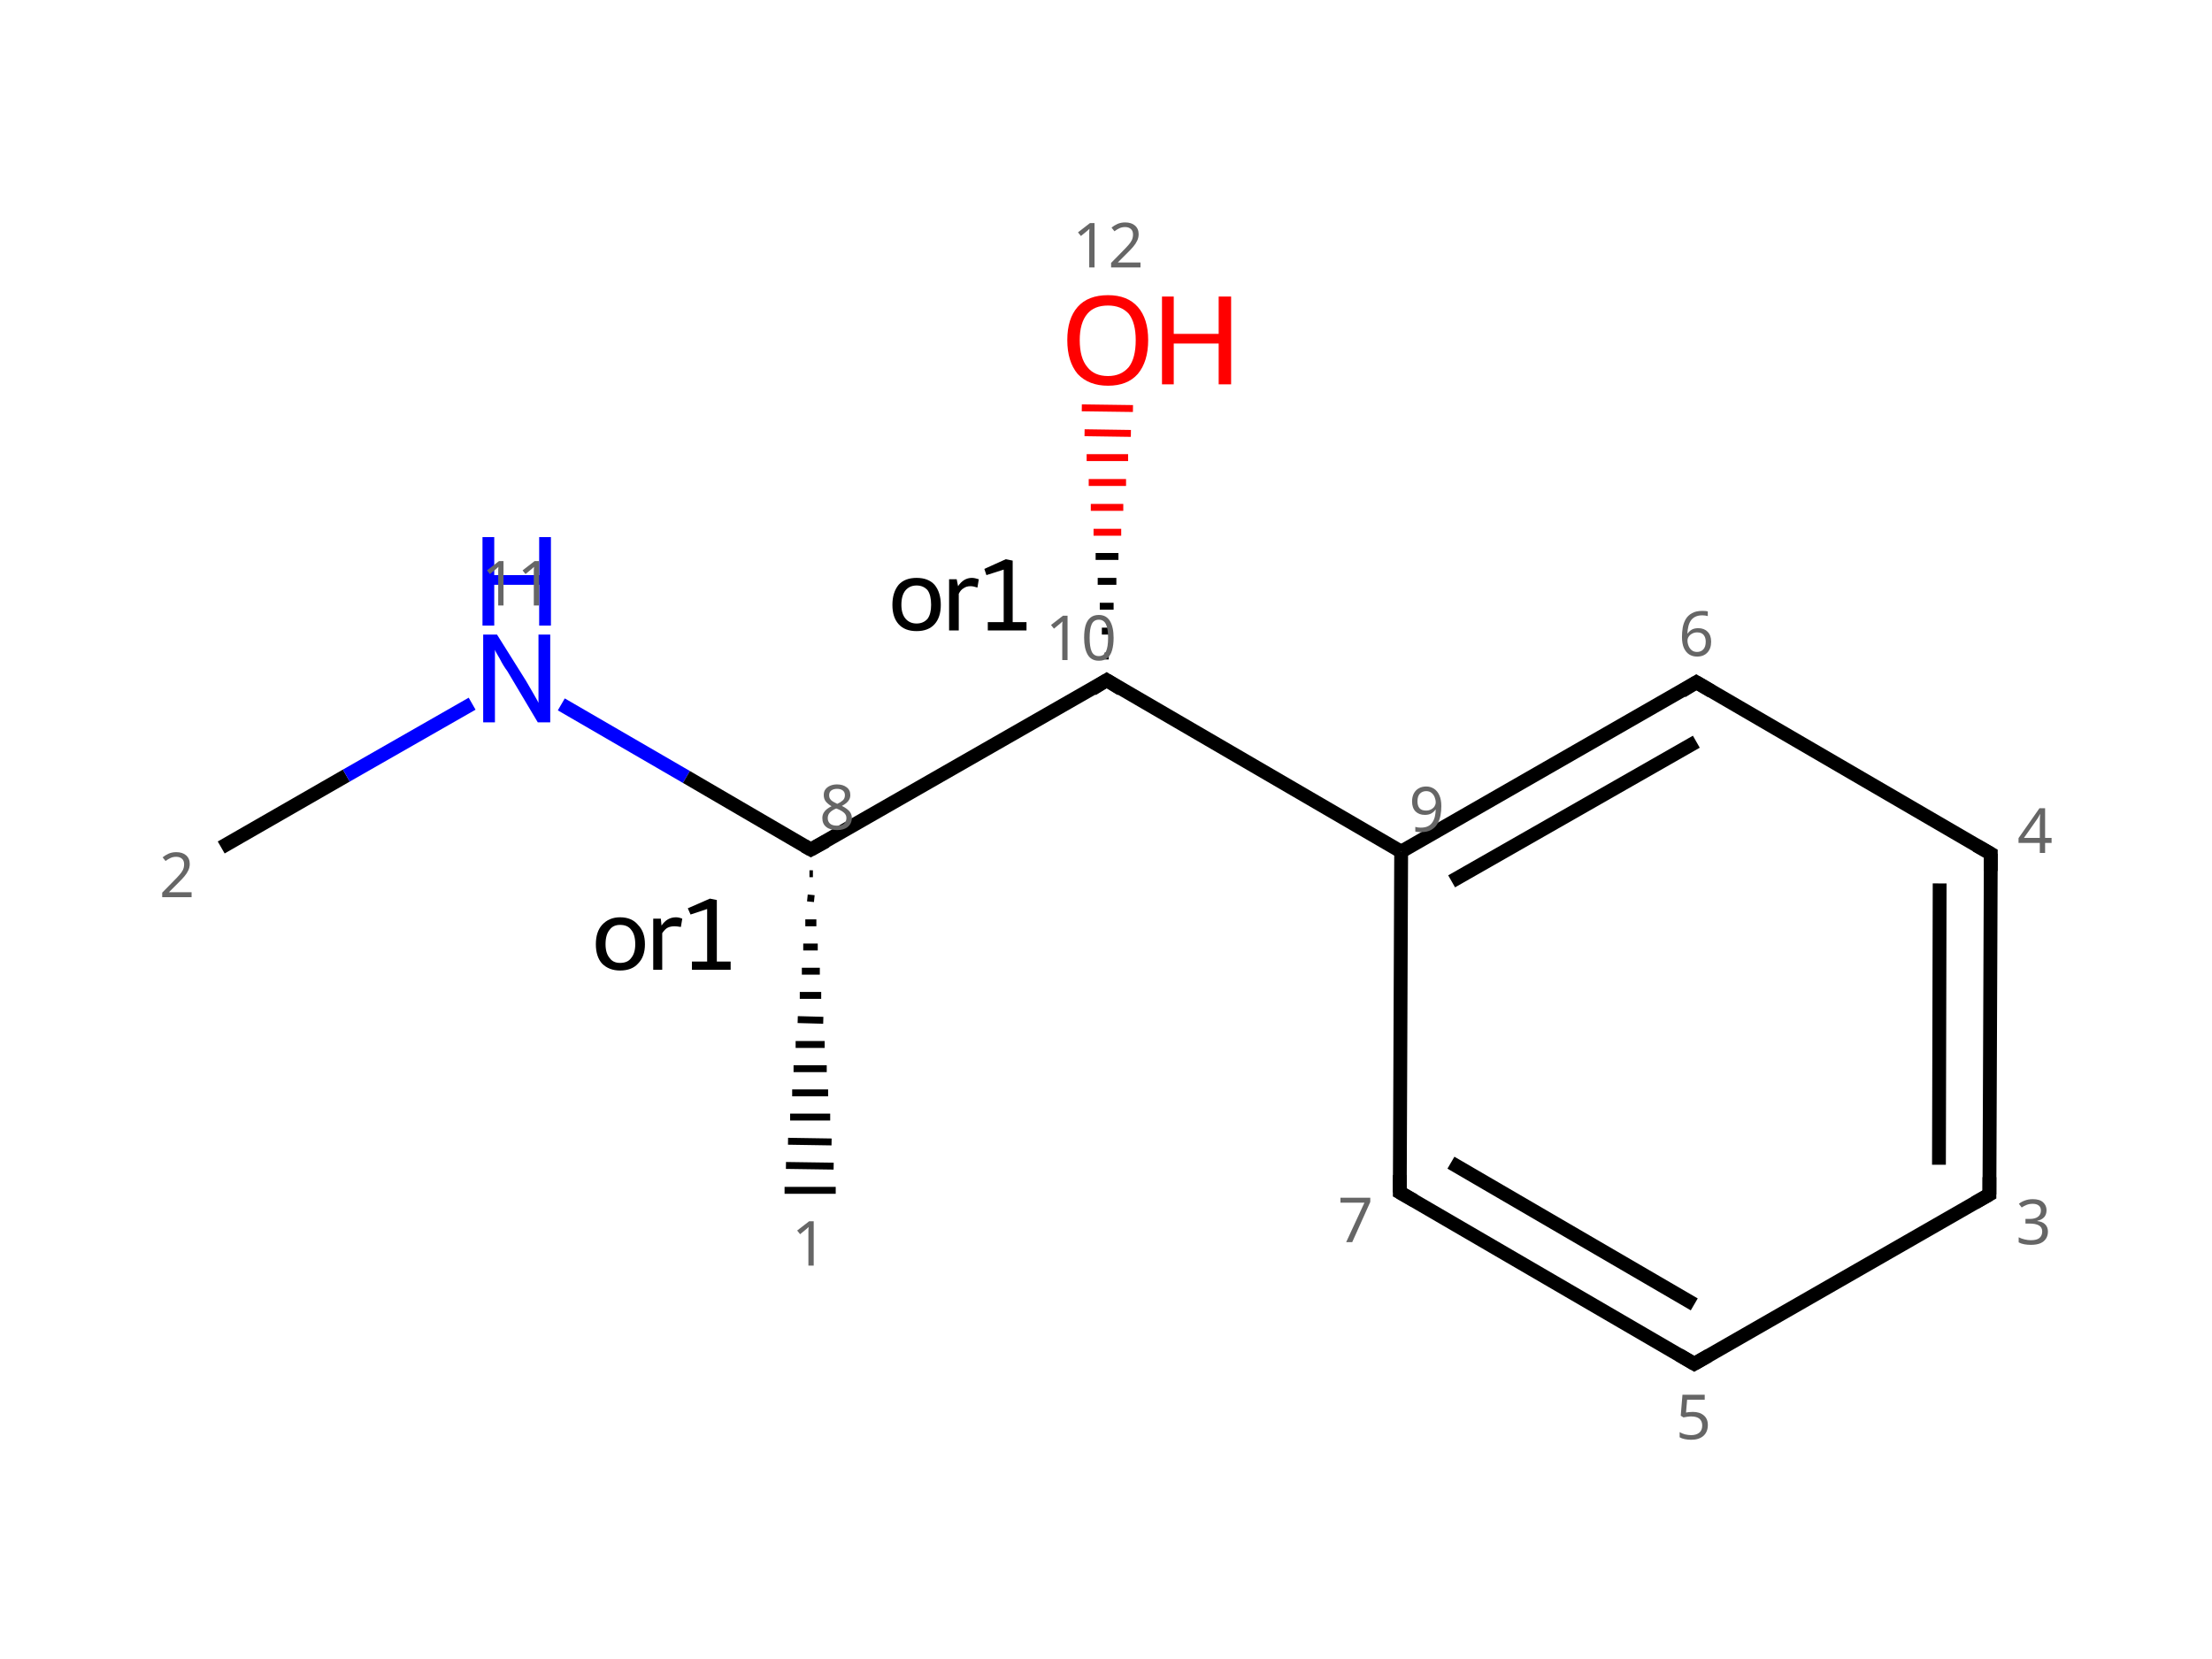
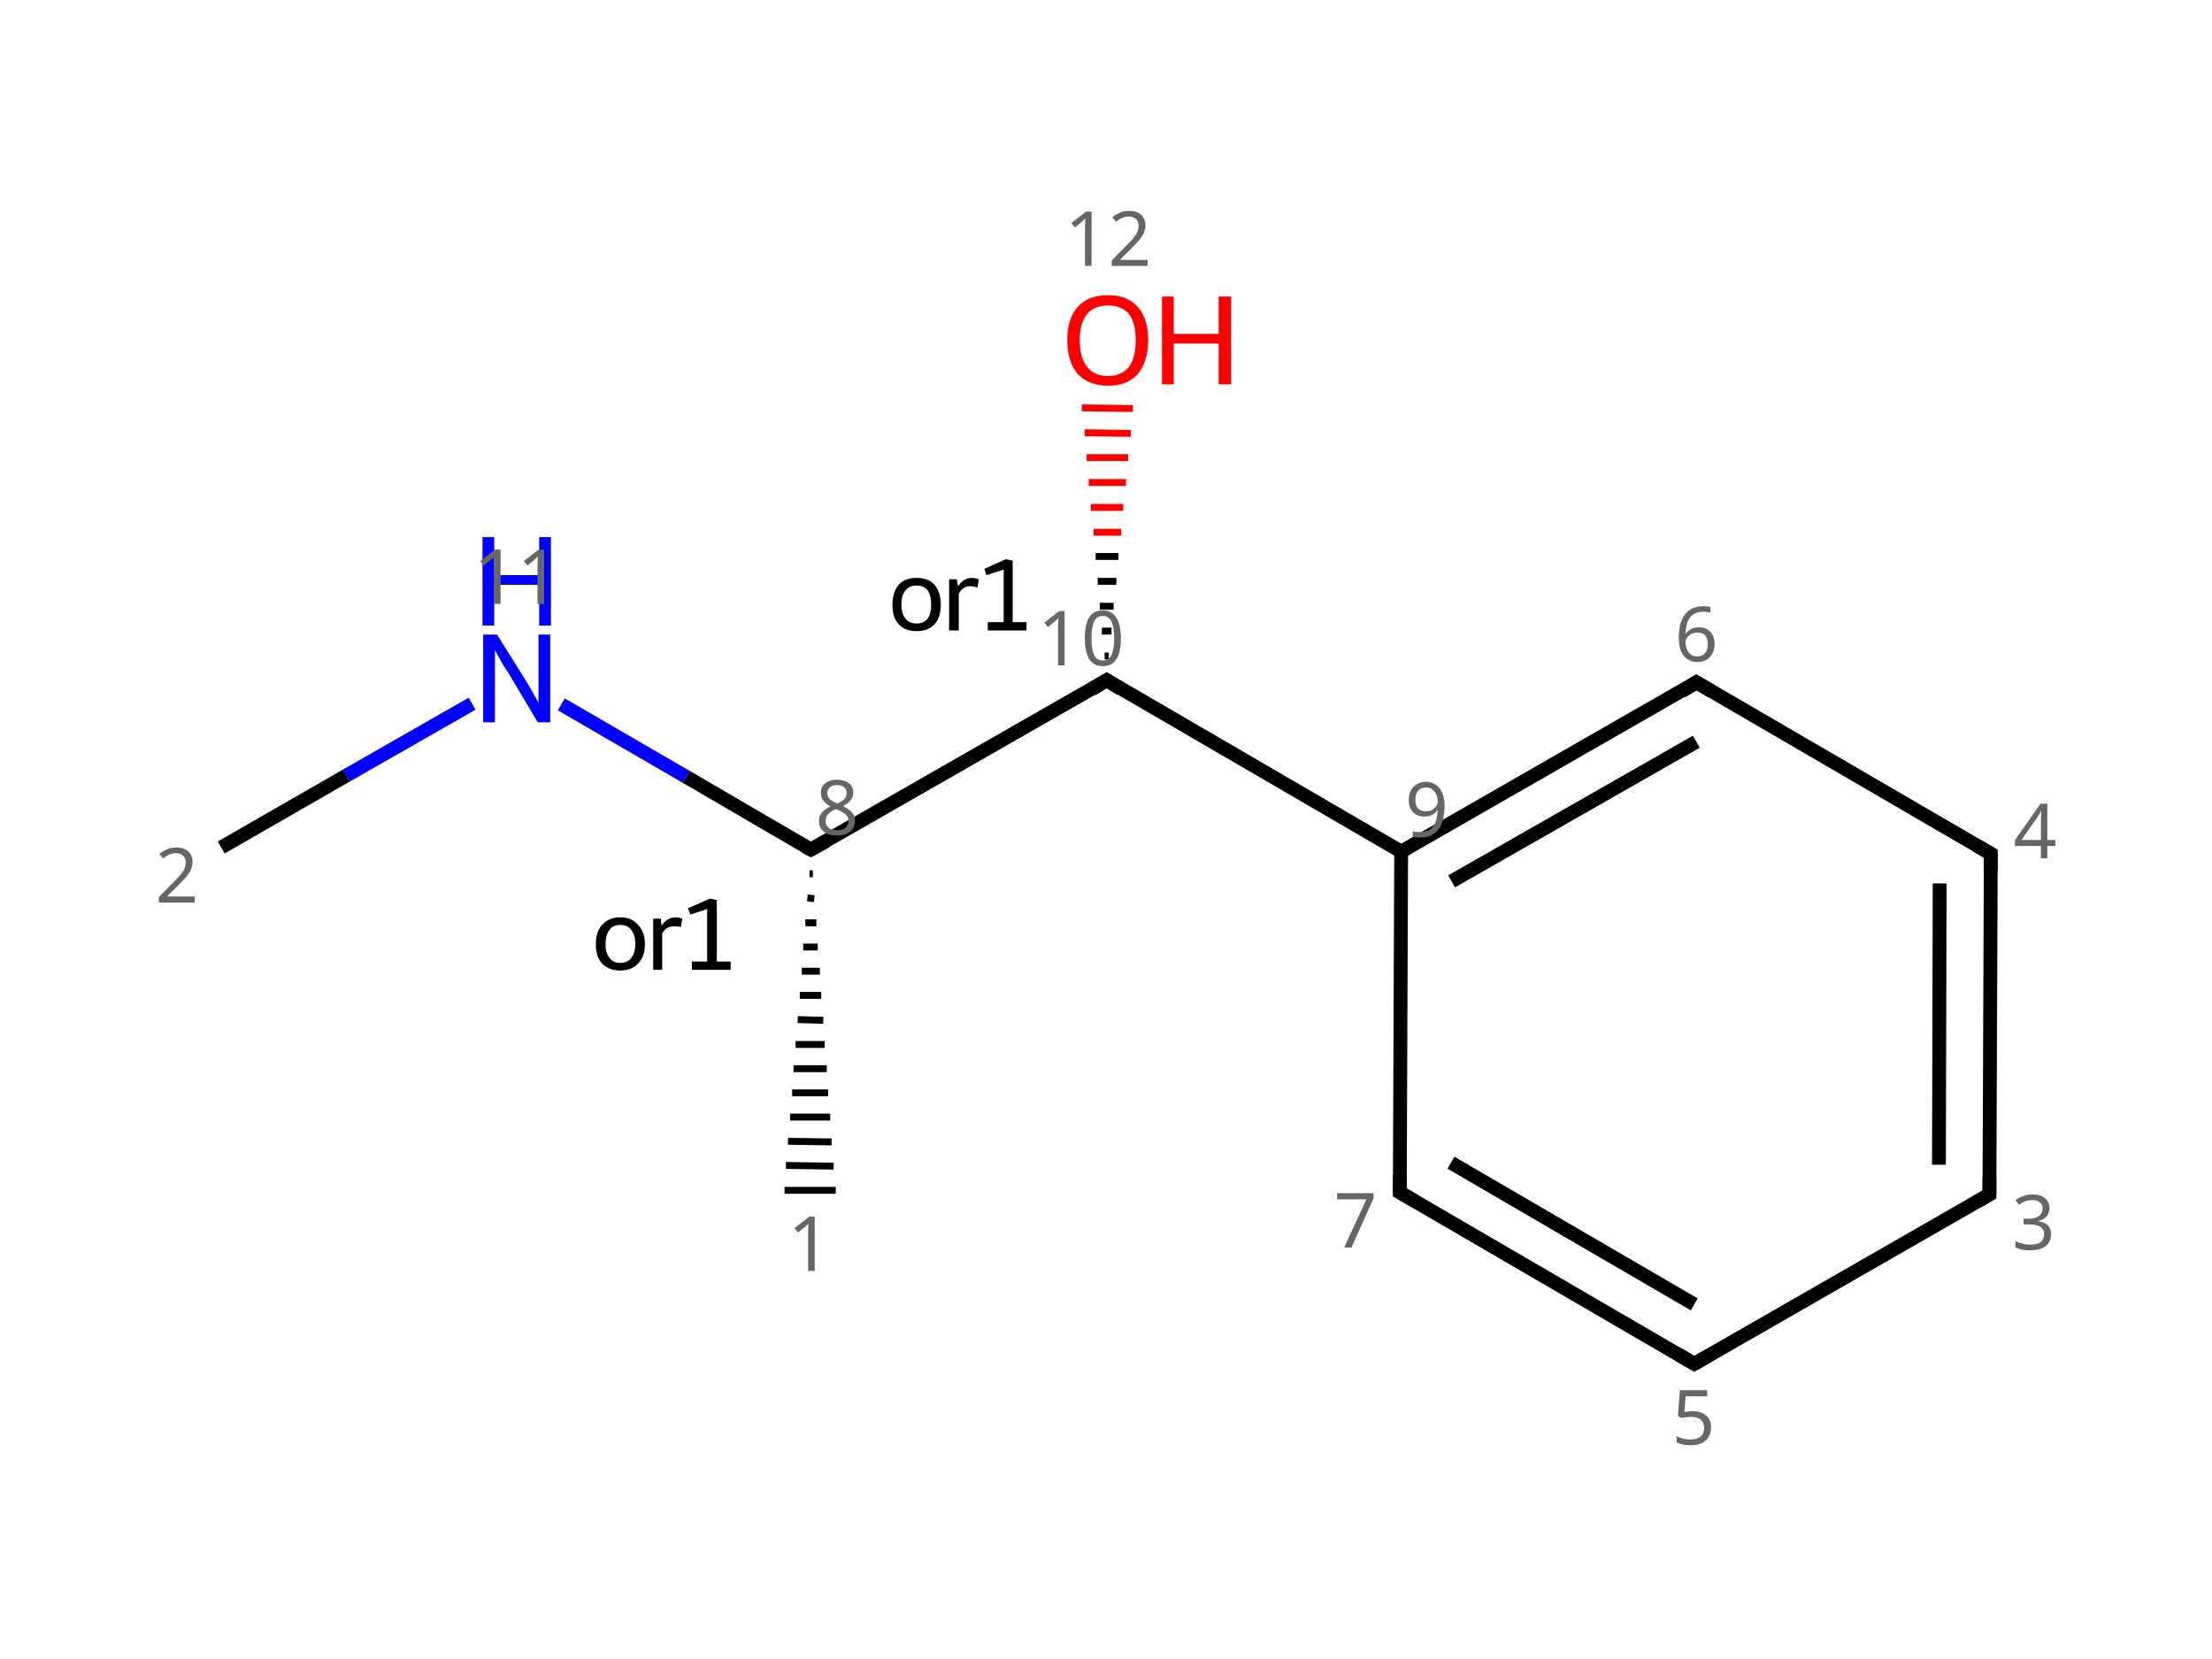
<svg xmlns="http://www.w3.org/2000/svg" version="1.1" baseProfile="full" xml:space="preserve" width="320px" height="240px" viewBox="0 0 320 240">
  <path class="bond-0 atom-0 atom-1" d="M 32.0,122.6 L 50.1,112.2" style="fill:none;fill-rule:evenodd;stroke:#000000;stroke-width:2.0px;stroke-linecap:butt;stroke-linejoin:miter;stroke-opacity:1" />
  <path class="bond-0 atom-0 atom-1" d="M 50.1,112.2 L 68.3,101.8" style="fill:none;fill-rule:evenodd;stroke:#0000FF;stroke-width:2.0px;stroke-linecap:butt;stroke-linejoin:miter;stroke-opacity:1" />
  <path class="bond-1 atom-1 atom-2" d="M 81.2,101.9 L 99.3,112.4" style="fill:none;fill-rule:evenodd;stroke:#0000FF;stroke-width:2.0px;stroke-linecap:butt;stroke-linejoin:miter;stroke-opacity:1" />
  <path class="bond-1 atom-1 atom-2" d="M 99.3,112.4 L 117.3,122.9" style="fill:none;fill-rule:evenodd;stroke:#000000;stroke-width:2.0px;stroke-linecap:butt;stroke-linejoin:miter;stroke-opacity:1" />
  <path class="bond-2 atom-2 atom-3" d="M 117.6,126.4 L 117.1,126.4" style="fill:none;fill-rule:evenodd;stroke:#000000;stroke-width:1.0px;stroke-linecap:butt;stroke-linejoin:miter;stroke-opacity:1" />
  <path class="bond-2 atom-2 atom-3" d="M 117.8,130.0 L 116.8,129.9" style="fill:none;fill-rule:evenodd;stroke:#000000;stroke-width:1.0px;stroke-linecap:butt;stroke-linejoin:miter;stroke-opacity:1" />
  <path class="bond-2 atom-2 atom-3" d="M 118.1,133.5 L 116.5,133.5" style="fill:none;fill-rule:evenodd;stroke:#000000;stroke-width:1.0px;stroke-linecap:butt;stroke-linejoin:miter;stroke-opacity:1" />
  <path class="bond-2 atom-2 atom-3" d="M 118.3,137.0 L 116.2,137.0" style="fill:none;fill-rule:evenodd;stroke:#000000;stroke-width:1.0px;stroke-linecap:butt;stroke-linejoin:miter;stroke-opacity:1" />
  <path class="bond-2 atom-2 atom-3" d="M 118.6,140.5 L 116.0,140.5" style="fill:none;fill-rule:evenodd;stroke:#000000;stroke-width:1.0px;stroke-linecap:butt;stroke-linejoin:miter;stroke-opacity:1" />
  <path class="bond-2 atom-2 atom-3" d="M 118.8,144.0 L 115.7,144.0" style="fill:none;fill-rule:evenodd;stroke:#000000;stroke-width:1.0px;stroke-linecap:butt;stroke-linejoin:miter;stroke-opacity:1" />
  <path class="bond-2 atom-2 atom-3" d="M 119.1,147.6 L 115.4,147.5" style="fill:none;fill-rule:evenodd;stroke:#000000;stroke-width:1.0px;stroke-linecap:butt;stroke-linejoin:miter;stroke-opacity:1" />
  <path class="bond-2 atom-2 atom-3" d="M 119.3,151.1 L 115.1,151.1" style="fill:none;fill-rule:evenodd;stroke:#000000;stroke-width:1.0px;stroke-linecap:butt;stroke-linejoin:miter;stroke-opacity:1" />
  <path class="bond-2 atom-2 atom-3" d="M 119.6,154.6 L 114.8,154.6" style="fill:none;fill-rule:evenodd;stroke:#000000;stroke-width:1.0px;stroke-linecap:butt;stroke-linejoin:miter;stroke-opacity:1" />
  <path class="bond-2 atom-2 atom-3" d="M 119.8,158.1 L 114.6,158.1" style="fill:none;fill-rule:evenodd;stroke:#000000;stroke-width:1.0px;stroke-linecap:butt;stroke-linejoin:miter;stroke-opacity:1" />
  <path class="bond-2 atom-2 atom-3" d="M 120.1,161.6 L 114.3,161.6" style="fill:none;fill-rule:evenodd;stroke:#000000;stroke-width:1.0px;stroke-linecap:butt;stroke-linejoin:miter;stroke-opacity:1" />
  <path class="bond-2 atom-2 atom-3" d="M 120.3,165.2 L 114.0,165.1" style="fill:none;fill-rule:evenodd;stroke:#000000;stroke-width:1.0px;stroke-linecap:butt;stroke-linejoin:miter;stroke-opacity:1" />
  <path class="bond-2 atom-2 atom-3" d="M 120.6,168.7 L 113.7,168.6" style="fill:none;fill-rule:evenodd;stroke:#000000;stroke-width:1.0px;stroke-linecap:butt;stroke-linejoin:miter;stroke-opacity:1" />
  <path class="bond-2 atom-2 atom-3" d="M 120.9,172.2 L 113.5,172.2" style="fill:none;fill-rule:evenodd;stroke:#000000;stroke-width:1.0px;stroke-linecap:butt;stroke-linejoin:miter;stroke-opacity:1" />
  <path class="bond-3 atom-2 atom-4" d="M 117.3,122.9 L 160.1,98.4" style="fill:none;fill-rule:evenodd;stroke:#000000;stroke-width:2.0px;stroke-linecap:butt;stroke-linejoin:miter;stroke-opacity:1" />
  <path class="bond-4 atom-4 atom-5" d="M 159.8,94.9 L 160.4,94.9" style="fill:none;fill-rule:evenodd;stroke:#000000;stroke-width:1.0px;stroke-linecap:butt;stroke-linejoin:miter;stroke-opacity:1" />
  <path class="bond-4 atom-4 atom-5" d="M 159.4,91.3 L 160.8,91.3" style="fill:none;fill-rule:evenodd;stroke:#000000;stroke-width:1.0px;stroke-linecap:butt;stroke-linejoin:miter;stroke-opacity:1" />
  <path class="bond-4 atom-4 atom-5" d="M 159.1,87.7 L 161.1,87.7" style="fill:none;fill-rule:evenodd;stroke:#000000;stroke-width:1.0px;stroke-linecap:butt;stroke-linejoin:miter;stroke-opacity:1" />
  <path class="bond-4 atom-4 atom-5" d="M 158.8,84.1 L 161.5,84.1" style="fill:none;fill-rule:evenodd;stroke:#000000;stroke-width:1.0px;stroke-linecap:butt;stroke-linejoin:miter;stroke-opacity:1" />
  <path class="bond-4 atom-4 atom-5" d="M 158.5,80.5 L 161.8,80.5" style="fill:none;fill-rule:evenodd;stroke:#000000;stroke-width:1.0px;stroke-linecap:butt;stroke-linejoin:miter;stroke-opacity:1" />
  <path class="bond-4 atom-4 atom-5" d="M 158.2,77.0 L 162.2,77.0" style="fill:none;fill-rule:evenodd;stroke:#FF0000;stroke-width:1.0px;stroke-linecap:butt;stroke-linejoin:miter;stroke-opacity:1" />
  <path class="bond-4 atom-4 atom-5" d="M 157.8,73.4 L 162.5,73.4" style="fill:none;fill-rule:evenodd;stroke:#FF0000;stroke-width:1.0px;stroke-linecap:butt;stroke-linejoin:miter;stroke-opacity:1" />
  <path class="bond-4 atom-4 atom-5" d="M 157.5,69.8 L 162.9,69.8" style="fill:none;fill-rule:evenodd;stroke:#FF0000;stroke-width:1.0px;stroke-linecap:butt;stroke-linejoin:miter;stroke-opacity:1" />
  <path class="bond-4 atom-4 atom-5" d="M 157.2,66.2 L 163.2,66.2" style="fill:none;fill-rule:evenodd;stroke:#FF0000;stroke-width:1.0px;stroke-linecap:butt;stroke-linejoin:miter;stroke-opacity:1" />
  <path class="bond-4 atom-4 atom-5" d="M 156.9,62.6 L 163.6,62.7" style="fill:none;fill-rule:evenodd;stroke:#FF0000;stroke-width:1.0px;stroke-linecap:butt;stroke-linejoin:miter;stroke-opacity:1" />
  <path class="bond-4 atom-4 atom-5" d="M 156.5,59.0 L 163.9,59.1" style="fill:none;fill-rule:evenodd;stroke:#FF0000;stroke-width:1.0px;stroke-linecap:butt;stroke-linejoin:miter;stroke-opacity:1" />
  <path class="bond-5 atom-4 atom-6" d="M 160.1,98.4 L 202.7,123.2" style="fill:none;fill-rule:evenodd;stroke:#000000;stroke-width:2.0px;stroke-linecap:butt;stroke-linejoin:miter;stroke-opacity:1" />
  <path class="bond-6 atom-6 atom-7" d="M 202.7,123.2 L 245.4,98.7" style="fill:none;fill-rule:evenodd;stroke:#000000;stroke-width:2.0px;stroke-linecap:butt;stroke-linejoin:miter;stroke-opacity:1" />
  <path class="bond-6 atom-6 atom-7" d="M 210.0,127.5 L 245.4,107.3" style="fill:none;fill-rule:evenodd;stroke:#000000;stroke-width:2.0px;stroke-linecap:butt;stroke-linejoin:miter;stroke-opacity:1" />
  <path class="bond-7 atom-7 atom-8" d="M 245.4,98.7 L 288.0,123.5" style="fill:none;fill-rule:evenodd;stroke:#000000;stroke-width:2.0px;stroke-linecap:butt;stroke-linejoin:miter;stroke-opacity:1" />
  <path class="bond-8 atom-8 atom-9" d="M 288.0,123.5 L 287.8,172.8" style="fill:none;fill-rule:evenodd;stroke:#000000;stroke-width:2.0px;stroke-linecap:butt;stroke-linejoin:miter;stroke-opacity:1" />
  <path class="bond-8 atom-8 atom-9" d="M 280.6,127.8 L 280.5,168.5" style="fill:none;fill-rule:evenodd;stroke:#000000;stroke-width:2.0px;stroke-linecap:butt;stroke-linejoin:miter;stroke-opacity:1" />
  <path class="bond-9 atom-9 atom-10" d="M 287.8,172.8 L 245.1,197.3" style="fill:none;fill-rule:evenodd;stroke:#000000;stroke-width:2.0px;stroke-linecap:butt;stroke-linejoin:miter;stroke-opacity:1" />
  <path class="bond-10 atom-10 atom-11" d="M 245.1,197.3 L 202.5,172.5" style="fill:none;fill-rule:evenodd;stroke:#000000;stroke-width:2.0px;stroke-linecap:butt;stroke-linejoin:miter;stroke-opacity:1" />
  <path class="bond-10 atom-10 atom-11" d="M 245.1,188.7 L 209.9,168.2" style="fill:none;fill-rule:evenodd;stroke:#000000;stroke-width:2.0px;stroke-linecap:butt;stroke-linejoin:miter;stroke-opacity:1" />
  <path class="bond-11 atom-11 atom-6" d="M 202.5,172.5 L 202.7,123.2" style="fill:none;fill-rule:evenodd;stroke:#000000;stroke-width:2.0px;stroke-linecap:butt;stroke-linejoin:miter;stroke-opacity:1" />
  <path d="M 116.4,122.4 L 117.3,122.9 L 119.5,121.7" style="fill:none;stroke:#000000;stroke-width:2.0px;stroke-linecap:butt;stroke-linejoin:miter;stroke-miterlimit:10;stroke-opacity:1;" />
  <path d="M 158.0,99.7 L 160.1,98.4 L 162.2,99.7" style="fill:none;stroke:#000000;stroke-width:2.0px;stroke-linecap:butt;stroke-linejoin:miter;stroke-miterlimit:10;stroke-opacity:1;" />
  <path d="M 243.3,100.0 L 245.4,98.7 L 247.6,100.0" style="fill:none;stroke:#000000;stroke-width:2.0px;stroke-linecap:butt;stroke-linejoin:miter;stroke-miterlimit:10;stroke-opacity:1;" />
  <path d="M 285.9,122.3 L 288.0,123.5 L 288.0,126.0" style="fill:none;stroke:#000000;stroke-width:2.0px;stroke-linecap:butt;stroke-linejoin:miter;stroke-miterlimit:10;stroke-opacity:1;" />
  <path d="M 287.8,170.3 L 287.8,172.8 L 285.7,174.0" style="fill:none;stroke:#000000;stroke-width:2.0px;stroke-linecap:butt;stroke-linejoin:miter;stroke-miterlimit:10;stroke-opacity:1;" />
  <path d="M 247.2,196.1 L 245.1,197.3 L 242.9,196.0" style="fill:none;stroke:#000000;stroke-width:2.0px;stroke-linecap:butt;stroke-linejoin:miter;stroke-miterlimit:10;stroke-opacity:1;" />
  <path d="M 204.6,173.7 L 202.5,172.5 L 202.5,170.0" style="fill:none;stroke:#000000;stroke-width:2.0px;stroke-linecap:butt;stroke-linejoin:miter;stroke-miterlimit:10;stroke-opacity:1;" />
  <path class="atom-1" d="M 71.9 91.8 L 76.1 98.5 Q 76.5 99.2, 77.2 100.4 Q 77.9 101.6, 77.9 101.7 L 77.9 91.8 L 79.6 91.8 L 79.6 104.5 L 77.8 104.5 L 73.4 97.1 Q 72.8 96.3, 72.3 95.3 Q 71.7 94.3, 71.6 94.0 L 71.6 104.5 L 69.9 104.5 L 69.9 91.8 L 71.9 91.8 " fill="#0000FF" />
  <path class="atom-1" d="M 69.8 77.7 L 71.5 77.7 L 71.5 83.2 L 78.0 83.2 L 78.0 77.7 L 79.7 77.7 L 79.7 90.5 L 78.0 90.5 L 78.0 84.6 L 71.5 84.6 L 71.5 90.5 L 69.8 90.5 L 69.8 77.7 " fill="#0000FF" />
  <path class="atom-5" d="M 154.4 49.2 Q 154.4 46.1, 155.9 44.4 Q 157.4 42.7, 160.3 42.7 Q 163.1 42.7, 164.6 44.4 Q 166.1 46.1, 166.1 49.2 Q 166.1 52.3, 164.6 54.1 Q 163.1 55.8, 160.3 55.8 Q 157.5 55.8, 155.9 54.1 Q 154.4 52.3, 154.4 49.2 M 160.3 54.4 Q 162.2 54.4, 163.3 53.1 Q 164.3 51.8, 164.3 49.2 Q 164.3 46.7, 163.3 45.4 Q 162.2 44.2, 160.3 44.2 Q 158.3 44.2, 157.3 45.4 Q 156.2 46.7, 156.2 49.2 Q 156.2 51.8, 157.3 53.1 Q 158.3 54.4, 160.3 54.4 " fill="#FF0000" />
  <path class="atom-5" d="M 168.1 42.9 L 169.8 42.9 L 169.8 48.3 L 176.3 48.3 L 176.3 42.9 L 178.1 42.9 L 178.1 55.6 L 176.3 55.6 L 176.3 49.7 L 169.8 49.7 L 169.8 55.6 L 168.1 55.6 L 168.1 42.9 " fill="#FF0000" />
  <path class="note" d="M 86.2 136.6 Q 86.2 134.8, 87.1 133.8 Q 88.1 132.7, 89.7 132.7 Q 91.4 132.7, 92.3 133.8 Q 93.3 134.8, 93.3 136.6 Q 93.3 138.4, 92.3 139.4 Q 91.4 140.4, 89.7 140.4 Q 88.1 140.4, 87.1 139.4 Q 86.2 138.4, 86.2 136.6 M 87.6 136.6 Q 87.6 137.9, 88.2 138.6 Q 88.7 139.3, 89.7 139.3 Q 90.8 139.3, 91.3 138.6 Q 91.9 137.9, 91.9 136.6 Q 91.9 135.2, 91.3 134.5 Q 90.8 133.8, 89.7 133.8 Q 88.7 133.8, 88.2 134.5 Q 87.6 135.2, 87.6 136.6 " fill="#000000" />
  <path class="note" d="M 95.6 132.9 L 95.7 133.9 Q 96.5 132.7, 97.8 132.7 Q 98.2 132.7, 98.7 132.9 L 98.5 134.1 Q 97.9 134.0, 97.6 134.0 Q 97.0 134.0, 96.6 134.2 Q 96.2 134.4, 95.8 135.0 L 95.8 140.3 L 94.5 140.3 L 94.5 132.9 L 95.6 132.9 " fill="#000000" />
  <path class="note" d="M 100.1 139.1 L 102.3 139.1 L 102.3 131.5 L 99.9 132.3 L 99.5 131.4 L 102.7 130.0 L 103.7 130.2 L 103.7 139.1 L 105.7 139.1 L 105.7 140.3 L 100.1 140.3 L 100.1 139.1 " fill="#000000" />
  <path class="note" d="M 129.1 87.5 Q 129.1 85.7, 130.0 84.6 Q 130.9 83.6, 132.6 83.6 Q 134.3 83.6, 135.2 84.6 Q 136.1 85.7, 136.1 87.5 Q 136.1 89.3, 135.2 90.3 Q 134.3 91.3, 132.6 91.3 Q 130.9 91.3, 130.0 90.3 Q 129.1 89.3, 129.1 87.5 M 130.4 87.5 Q 130.4 88.8, 131.0 89.5 Q 131.6 90.2, 132.6 90.2 Q 133.6 90.2, 134.2 89.5 Q 134.7 88.8, 134.7 87.5 Q 134.7 86.1, 134.2 85.4 Q 133.6 84.7, 132.6 84.7 Q 131.6 84.7, 131.0 85.4 Q 130.4 86.1, 130.4 87.5 " fill="#000000" />
  <path class="note" d="M 138.4 83.8 L 138.6 84.8 Q 139.4 83.6, 140.6 83.6 Q 141.0 83.6, 141.6 83.8 L 141.4 85.0 Q 140.8 84.8, 140.4 84.8 Q 139.8 84.8, 139.4 85.1 Q 139.0 85.3, 138.7 85.9 L 138.7 91.2 L 137.3 91.2 L 137.3 83.8 L 138.4 83.8 " fill="#000000" />
  <path class="note" d="M 142.9 90.0 L 145.2 90.0 L 145.2 82.4 L 142.7 83.2 L 142.4 82.3 L 145.5 80.9 L 146.5 81.1 L 146.5 90.0 L 148.5 90.0 L 148.5 91.2 L 142.9 91.2 L 142.9 90.0 " fill="#000000" />
-   <text x="25.6" y="126.3" font-size="9" fill="#666" font-family="sans-serif" text-anchor="middle" dominant-baseline="central">2</text>
-   <text x="74.8" y="84.1" font-size="9" fill="#666" font-family="sans-serif" text-anchor="middle" dominant-baseline="central">11</text>
-   <text x="121.1" y="116.5" font-size="9" fill="#666" font-family="sans-serif" text-anchor="middle" dominant-baseline="central">8</text>
-   <text x="117.1" y="179.6" font-size="9" fill="#666" font-family="sans-serif" text-anchor="middle" dominant-baseline="central">1</text>
-   <text x="156.4" y="92.0" font-size="9" fill="#666" font-family="sans-serif" text-anchor="middle" dominant-baseline="central">10</text>
-   <text x="160.3" y="35.2" font-size="9" fill="#666" font-family="sans-serif" text-anchor="middle" dominant-baseline="central">12</text>
-   <text x="206.4" y="116.8" font-size="9" fill="#666" font-family="sans-serif" text-anchor="middle" dominant-baseline="central">9</text>
-   <text x="245.4" y="91.4" font-size="9" fill="#666" font-family="sans-serif" text-anchor="middle" dominant-baseline="central">6</text>
-   <text x="294.4" y="119.9" font-size="9" fill="#666" font-family="sans-serif" text-anchor="middle" dominant-baseline="central">4</text>
-   <text x="294.2" y="176.5" font-size="9" fill="#666" font-family="sans-serif" text-anchor="middle" dominant-baseline="central">3</text>
-   <text x="245.0" y="204.7" font-size="9" fill="#666" font-family="sans-serif" text-anchor="middle" dominant-baseline="central">5</text>
-   <text x="196.1" y="176.2" font-size="9" fill="#666" font-family="sans-serif" text-anchor="middle" dominant-baseline="central">7</text>
+   <text x="25.6" y="126.3" font-size="11" fill="#666" font-family="sans-serif" text-anchor="middle" dominant-baseline="central">2</text>
+   <text x="74.8" y="83.1" font-size="11" fill="#666" font-family="sans-serif" text-anchor="middle" dominant-baseline="central">11</text>
+   <text x="121.1" y="116.5" font-size="11" fill="#666" font-family="sans-serif" text-anchor="middle" dominant-baseline="central">8</text>
+   <text x="117.1" y="179.6" font-size="11" fill="#666" font-family="sans-serif" text-anchor="middle" dominant-baseline="central">1</text>
+   <text x="156.4" y="92.0" font-size="11" fill="#666" font-family="sans-serif" text-anchor="middle" dominant-baseline="central">10</text>
+   <text x="160.3" y="34.2" font-size="11" fill="#666" font-family="sans-serif" text-anchor="middle" dominant-baseline="central">12</text>
+   <text x="206.4" y="116.8" font-size="11" fill="#666" font-family="sans-serif" text-anchor="middle" dominant-baseline="central">9</text>
+   <text x="245.4" y="91.4" font-size="11" fill="#666" font-family="sans-serif" text-anchor="middle" dominant-baseline="central">6</text>
+   <text x="294.4" y="119.9" font-size="11" fill="#666" font-family="sans-serif" text-anchor="middle" dominant-baseline="central">4</text>
+   <text x="294.2" y="176.5" font-size="11" fill="#666" font-family="sans-serif" text-anchor="middle" dominant-baseline="central">3</text>
+   <text x="245.0" y="204.7" font-size="11" fill="#666" font-family="sans-serif" text-anchor="middle" dominant-baseline="central">5</text>
+   <text x="196.1" y="176.2" font-size="11" fill="#666" font-family="sans-serif" text-anchor="middle" dominant-baseline="central">7</text>
</svg>
